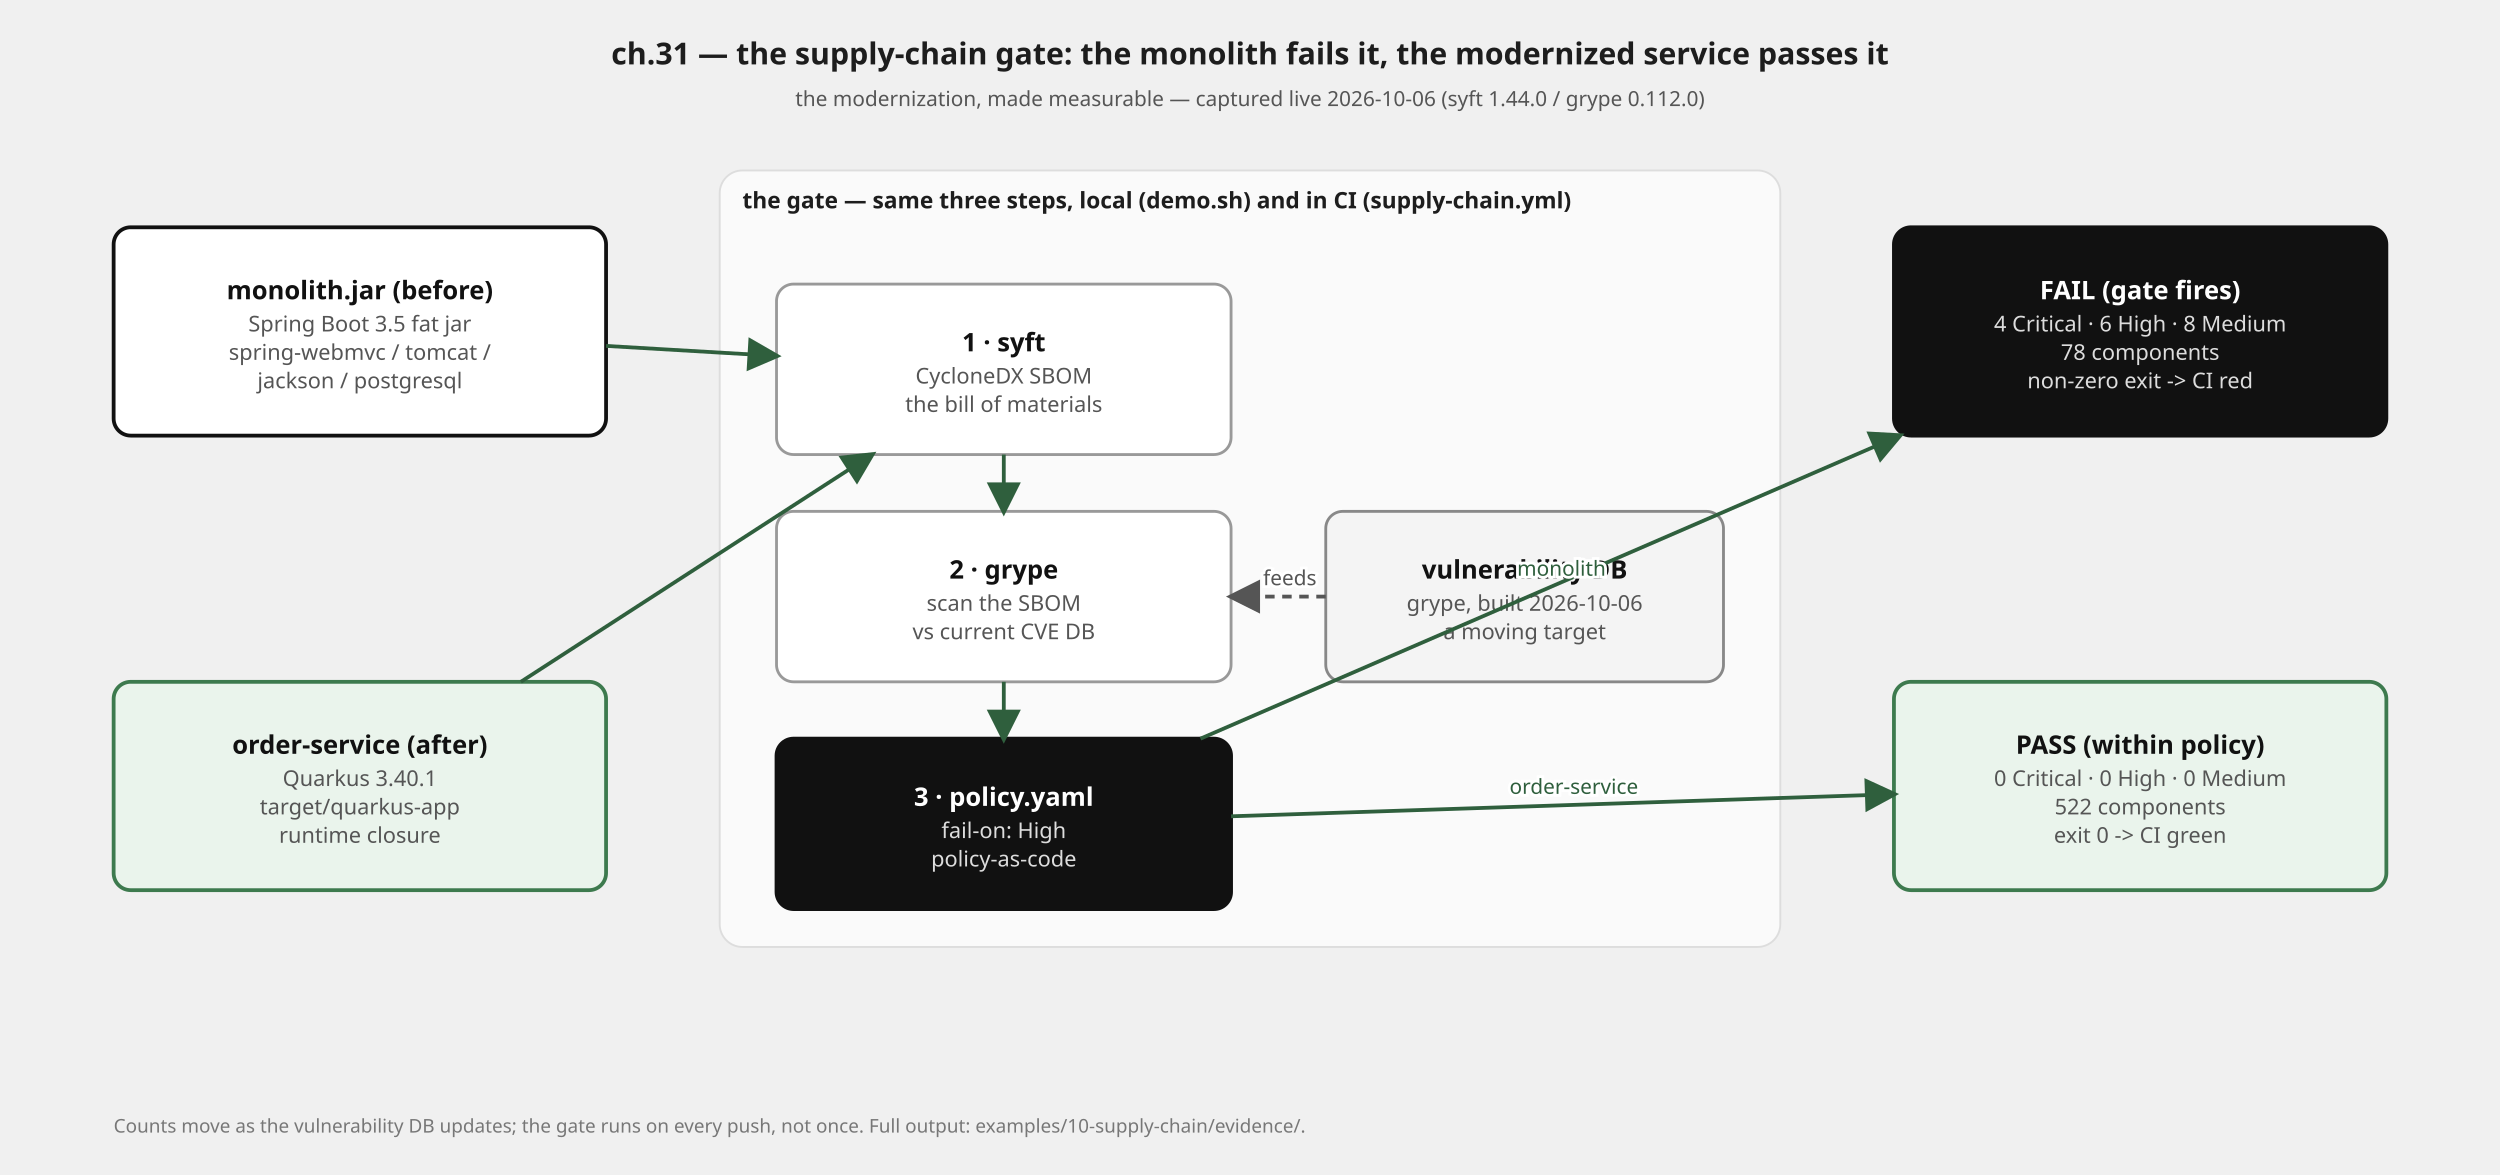
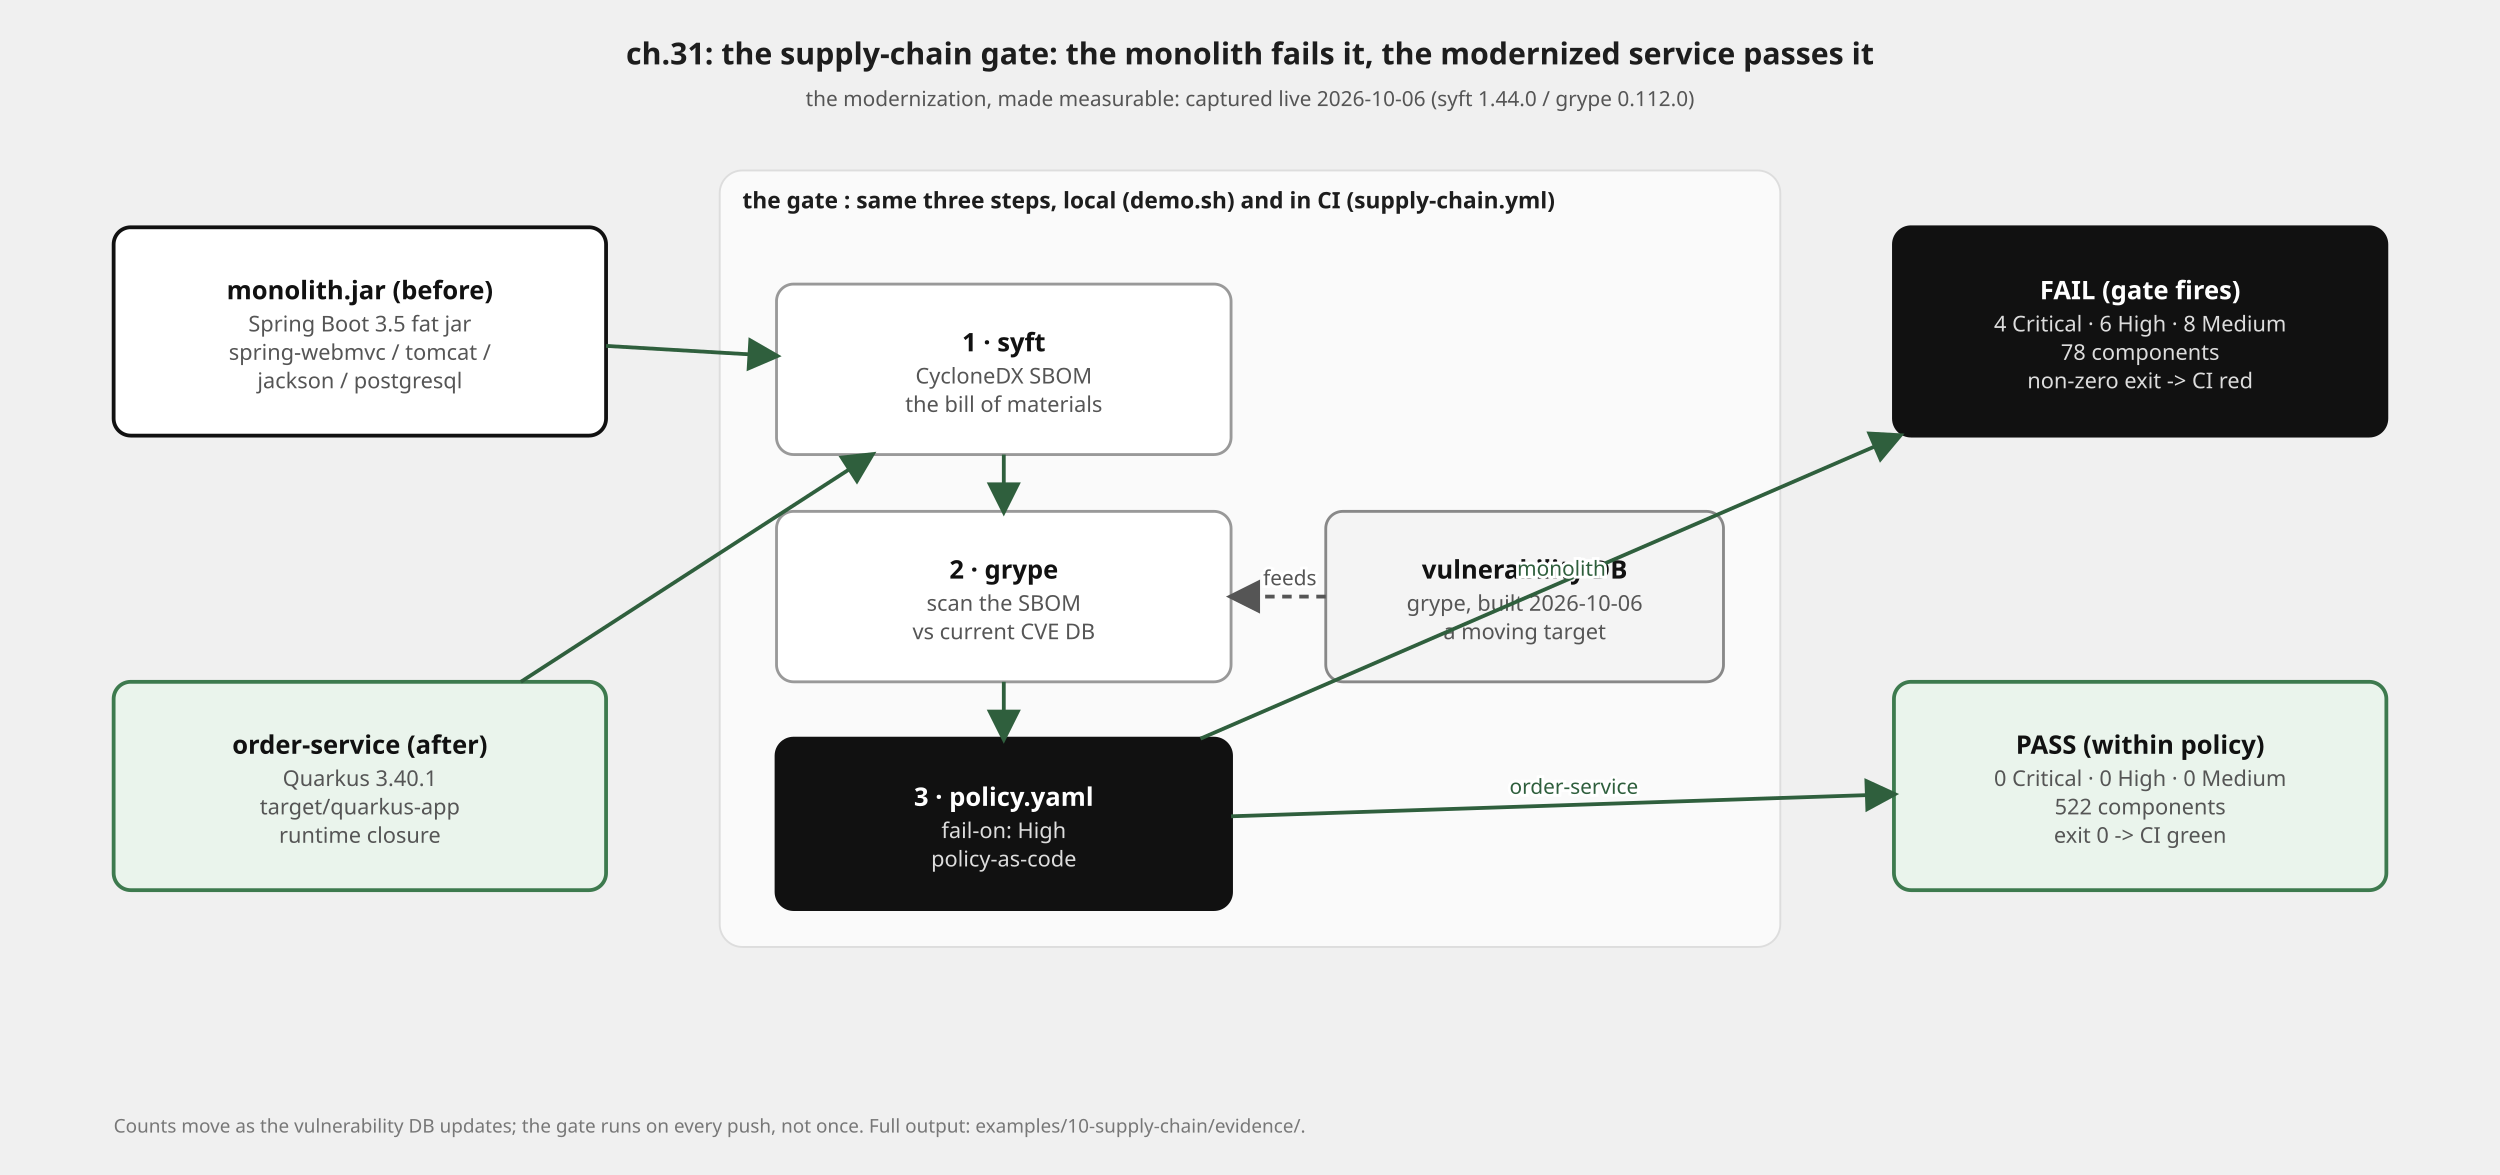
<svg xmlns="http://www.w3.org/2000/svg" viewBox="0 0 1320 620" font-family="'Red Hat Text', system-ui, sans-serif" role="img">
  <defs>
    <marker id="a" viewBox="0 0 10 10" refX="8.5" refY="5" markerWidth="9" markerHeight="9" orient="auto-start-reverse">
      <path d="M0,0 L10,5 L0,10 z" fill="#555" />
    </marker>
    <marker id="am" viewBox="0 0 10 10" refX="8.5" refY="5" markerWidth="9" markerHeight="9" orient="auto-start-reverse">
      <path d="M0,0 L10,5 L0,10 z" fill="#2f5f3d" />
    </marker>
  </defs>
  <rect x="380" y="90" width="560" height="410" rx="12" fill="#fafafa" stroke="#ddd" />
-   <text x="392" y="110" font-size="12" font-weight="700" fill="#1d1d1d">the gate  —  same three steps, local (demo.sh) and in CI (supply-chain.yml)</text>
+   <text x="392" y="110" font-size="12" font-weight="700" fill="#1d1d1d">the gate :  same three steps, local (demo.sh) and in CI (supply-chain.yml)</text>
  <rect x="60" y="120" width="260" height="110" rx="9" fill="#ffffff" stroke="#111111" stroke-width="2" />
  <text x="190.0" y="158.0" font-size="13.5" font-weight="700" fill="#111111" text-anchor="middle">monolith.jar  (before)</text>
  <text x="190.0" y="175.0" font-size="11.5" fill="#555555" text-anchor="middle">Spring Boot 3.5 fat jar</text>
  <text x="190.0" y="190.0" font-size="11.5" fill="#555555" text-anchor="middle">spring-webmvc / tomcat /</text>
  <text x="190.0" y="205.0" font-size="11.5" fill="#555555" text-anchor="middle">jackson / postgresql</text>
  <rect x="60" y="360" width="260" height="110" rx="9" fill="#eaf4ec" stroke="#3d7a4e" stroke-width="2" />
  <text x="190.0" y="398.0" font-size="13.5" font-weight="700" fill="#111111" text-anchor="middle">order-service  (after)</text>
  <text x="190.0" y="415.0" font-size="11.5" fill="#555555" text-anchor="middle">Quarkus 3.40.1</text>
  <text x="190.0" y="430.0" font-size="11.5" fill="#555555" text-anchor="middle">target/quarkus-app</text>
  <text x="190.0" y="445.0" font-size="11.5" fill="#555555" text-anchor="middle">runtime closure</text>
  <rect x="410" y="150" width="240" height="90" rx="9" fill="#ffffff" stroke="#999999" stroke-width="1.5" />
  <text x="530.0" y="185.5" font-size="13.5" font-weight="700" fill="#111111" text-anchor="middle">1 · syft</text>
  <text x="530.0" y="202.5" font-size="11.5" fill="#555555" text-anchor="middle">CycloneDX SBOM</text>
  <text x="530.0" y="217.5" font-size="11.5" fill="#555555" text-anchor="middle">the bill of materials</text>
  <rect x="410" y="270" width="240" height="90" rx="9" fill="#ffffff" stroke="#999999" stroke-width="1.5" />
  <text x="530.0" y="305.5" font-size="13.5" font-weight="700" fill="#111111" text-anchor="middle">2 · grype</text>
  <text x="530.0" y="322.5" font-size="11.5" fill="#555555" text-anchor="middle">scan the SBOM</text>
  <text x="530.0" y="337.5" font-size="11.5" fill="#555555" text-anchor="middle">vs current CVE DB</text>
  <rect x="410" y="390" width="240" height="90" rx="9" fill="#111111" stroke="#111111" stroke-width="2" />
  <text x="530.0" y="425.5" font-size="13.5" font-weight="700" fill="#ffffff" text-anchor="middle">3 · policy.yaml</text>
  <text x="530.0" y="442.5" font-size="11.5" fill="#dddddd" text-anchor="middle">fail-on: High</text>
  <text x="530.0" y="457.5" font-size="11.5" fill="#dddddd" text-anchor="middle">policy-as-code</text>
  <rect x="700" y="270" width="210" height="90" rx="9" fill="#f4f4f4" stroke="#888888" stroke-width="1.5" />
  <text x="805.0" y="305.5" font-size="13.5" font-weight="700" fill="#111111" text-anchor="middle">vulnerability DB</text>
  <text x="805.0" y="322.5" font-size="11.5" fill="#555555" text-anchor="middle">grype, built 2026-10-06</text>
  <text x="805.0" y="337.5" font-size="11.5" fill="#555555" text-anchor="middle">a moving target</text>
  <rect x="1000" y="120" width="260" height="110" rx="9" fill="#111111" stroke="#111111" stroke-width="2" />
  <text x="1130.0" y="158.0" font-size="13.5" font-weight="700" fill="#ffffff" text-anchor="middle">FAIL  (gate fires)</text>
  <text x="1130.0" y="175.0" font-size="11.5" fill="#dddddd" text-anchor="middle">4 Critical · 6 High · 8 Medium</text>
  <text x="1130.0" y="190.0" font-size="11.5" fill="#dddddd" text-anchor="middle">78 components</text>
  <text x="1130.0" y="205.0" font-size="11.5" fill="#dddddd" text-anchor="middle">non-zero exit -&gt; CI red</text>
  <rect x="1000" y="360" width="260" height="110" rx="9" fill="#eaf4ec" stroke="#3d7a4e" stroke-width="2" />
  <text x="1130.0" y="398.0" font-size="13.5" font-weight="700" fill="#111111" text-anchor="middle">PASS  (within policy)</text>
  <text x="1130.0" y="415.0" font-size="11.5" fill="#555555" text-anchor="middle">0 Critical · 0 High · 0 Medium</text>
  <text x="1130.0" y="430.0" font-size="11.5" fill="#555555" text-anchor="middle">522 components</text>
  <text x="1130.0" y="445.0" font-size="11.5" fill="#555555" text-anchor="middle">exit 0 -&gt; CI green</text>
  <path d="M320.0,182.647 L410.0,187.941" fill="none" stroke="#2f5f3d" stroke-width="2" marker-end="url(#am)" />
  <path d="M275.0,360.0 L460.455,240.0" fill="none" stroke="#2f5f3d" stroke-width="2" marker-end="url(#am)" />
  <path d="M530.0,240.0 L530.0,270.0" fill="none" stroke="#2f5f3d" stroke-width="2" marker-end="url(#am)" />
  <path d="M700.0,315.0 L650.0,315.0" fill="none" stroke="#555" stroke-width="2" stroke-dasharray="5 4" marker-end="url(#a)" />
  <text x="681.0" y="309.0" font-size="11" fill="#ffffff" stroke="#ffffff" stroke-width="3" paint-order="stroke" text-anchor="middle">feeds</text>
  <text x="681.0" y="309.0" font-size="11" fill="#555" text-anchor="middle">feeds</text>
  <path d="M530.0,360.0 L530.0,390.0" fill="none" stroke="#2f5f3d" stroke-width="2" marker-end="url(#am)" />
  <path d="M633.846,390.0 L1003.077,230.0" fill="none" stroke="#2f5f3d" stroke-width="2" marker-end="url(#am)" />
  <text x="824.462" y="304.0" font-size="11" fill="#ffffff" stroke="#ffffff" stroke-width="3" paint-order="stroke" text-anchor="middle">monolith</text>
  <text x="824.462" y="304.0" font-size="11" fill="#2f5f3d" text-anchor="middle">monolith</text>
  <path d="M650.0,431.0 L1000.0,419.333" fill="none" stroke="#2f5f3d" stroke-width="2" marker-end="url(#am)" />
  <text x="831.0" y="419.167" font-size="11" fill="#ffffff" stroke="#ffffff" stroke-width="3" paint-order="stroke" text-anchor="middle">order-service</text>
  <text x="831.0" y="419.167" font-size="11" fill="#2f5f3d" text-anchor="middle">order-service</text>
-   <text x="660.0" y="34" font-size="16" fill="#1d1d1d" text-anchor="middle" font-weight="700">ch.31 — the supply-chain gate: the monolith fails it, the modernized service passes it</text>
-   <text x="660.0" y="56" font-size="11" fill="#555555" text-anchor="middle">the modernization, made measurable — captured live 2026-10-06 (syft 1.44.0 / grype 0.112.0)</text>
+   <text x="660.0" y="34" font-size="16" fill="#1d1d1d" text-anchor="middle" font-weight="700">ch.31: the supply-chain gate: the monolith fails it, the modernized service passes it</text>
+   <text x="660.0" y="56" font-size="11" fill="#555555" text-anchor="middle">the modernization, made measurable: captured live 2026-10-06 (syft 1.44.0 / grype 0.112.0)</text>
  <text x="60" y="598" font-size="10" fill="#777777" text-anchor="start">Counts move as the vulnerability DB updates; the gate runs on every push, not once. Full output: examples/10-supply-chain/evidence/.</text>
</svg>
